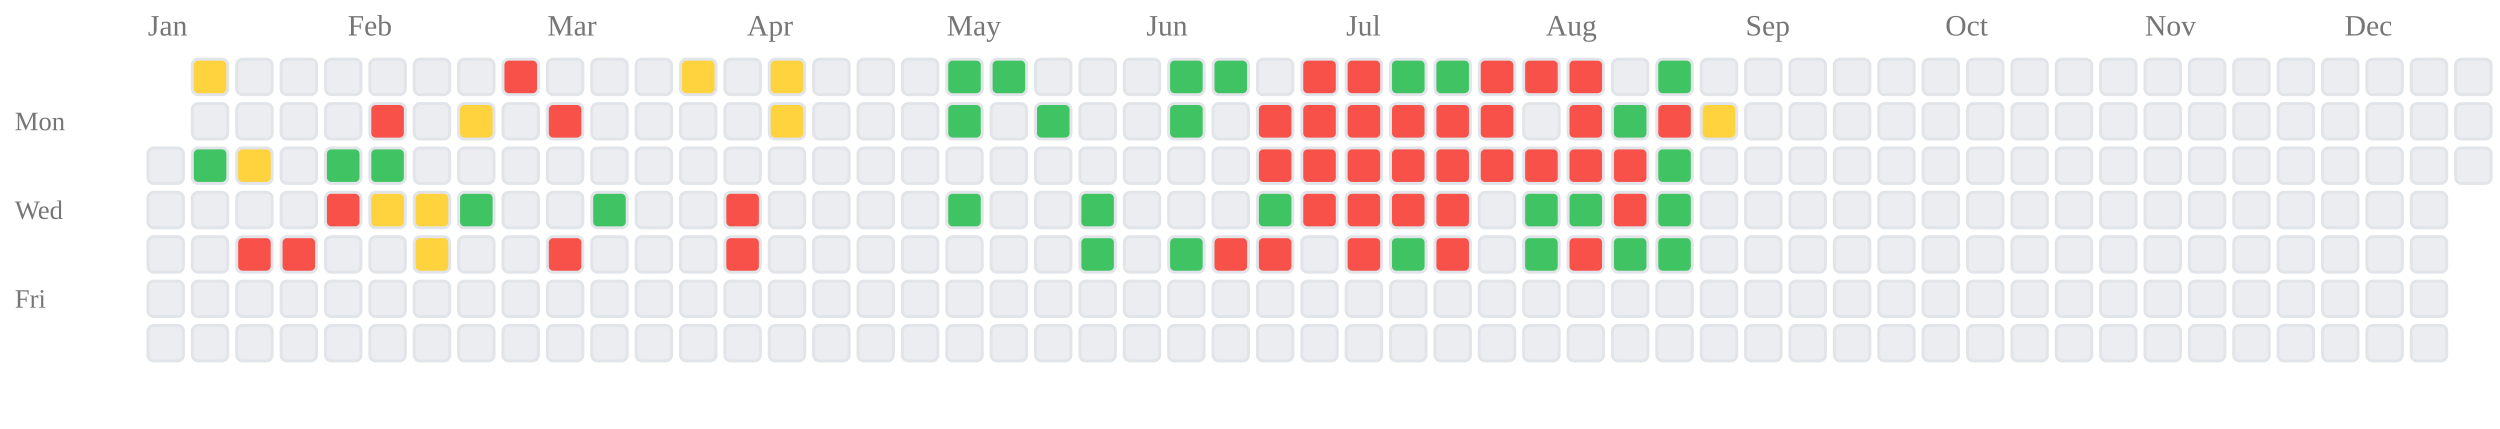
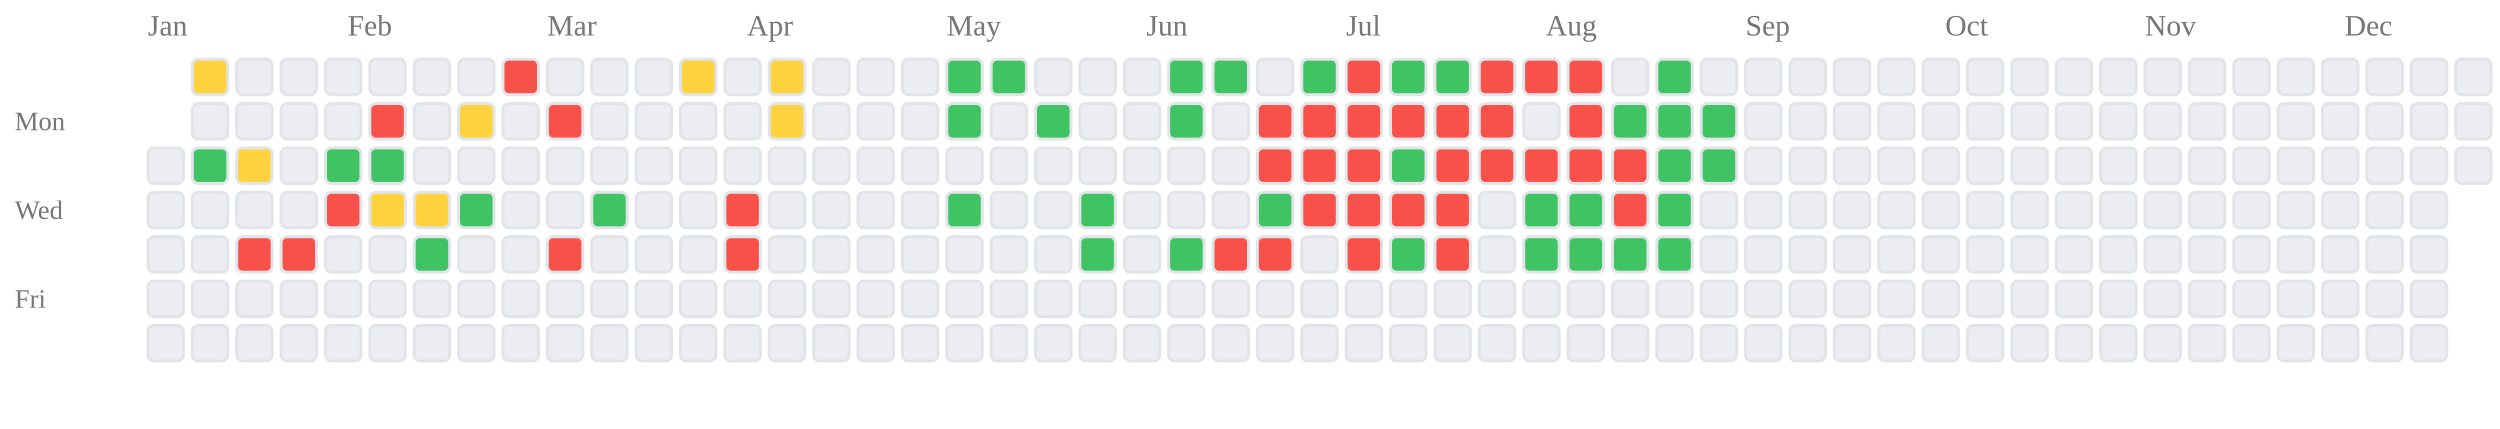
<svg xmlns="http://www.w3.org/2000/svg" width="845" height="145">
  <style>
        .month { font-size: 10px; fill: #767676; }
        .day { font-size: 9px; fill: #767676; }
        .cell { stroke: #e1e4e8; stroke-width: 1; }
        .cell-profit { fill: #40c463; }
        .cell-loss { fill: #f85149; }
        .cell-breakeven { fill: #ffd33d; }
        .cell-empty { fill: #ebedf0; }
    </style>
  <text x="50.0" y="12" class="month">Jan</text>
  <text x="117.5" y="12" class="month">Feb</text>
  <text x="185.0" y="12" class="month">Mar</text>
  <text x="252.5" y="12" class="month">Apr</text>
  <text x="320.0" y="12" class="month">May</text>
  <text x="387.5" y="12" class="month">Jun</text>
  <text x="455.0" y="12" class="month">Jul</text>
  <text x="522.5" y="12" class="month">Aug</text>
  <text x="590.0" y="12" class="month">Sep</text>
  <text x="657.5" y="12" class="month">Oct</text>
  <text x="725.0" y="12" class="month">Nov</text>
  <text x="792.5" y="12" class="month">Dec</text>
  <text x="5" y="44" class="day">Mon</text>
  <text x="5" y="74" class="day">Wed</text>
  <text x="5" y="104" class="day">Fri</text>
  <rect x="50" y="50" width="12" height="12" class="cell cell-empty" rx="2" ry="2" />
  <rect x="50" y="65" width="12" height="12" class="cell cell-empty" rx="2" ry="2" />
  <rect x="50" y="80" width="12" height="12" class="cell cell-empty" rx="2" ry="2" />
  <rect x="50" y="95" width="12" height="12" class="cell cell-empty" rx="2" ry="2" />
  <rect x="50" y="110" width="12" height="12" class="cell cell-empty" rx="2" ry="2" />
  <rect x="65" y="20" width="12" height="12" class="cell cell-breakeven" rx="2" ry="2" />
  <rect x="65" y="35" width="12" height="12" class="cell cell-empty" rx="2" ry="2" />
  <rect x="65" y="50" width="12" height="12" class="cell cell-profit" rx="2" ry="2" />
  <rect x="65" y="65" width="12" height="12" class="cell cell-empty" rx="2" ry="2" />
  <rect x="65" y="80" width="12" height="12" class="cell cell-empty" rx="2" ry="2" />
  <rect x="65" y="95" width="12" height="12" class="cell cell-empty" rx="2" ry="2" />
  <rect x="65" y="110" width="12" height="12" class="cell cell-empty" rx="2" ry="2" />
  <rect x="80" y="20" width="12" height="12" class="cell cell-empty" rx="2" ry="2" />
  <rect x="80" y="35" width="12" height="12" class="cell cell-empty" rx="2" ry="2" />
  <rect x="80" y="50" width="12" height="12" class="cell cell-breakeven" rx="2" ry="2" />
  <rect x="80" y="65" width="12" height="12" class="cell cell-empty" rx="2" ry="2" />
  <rect x="80" y="80" width="12" height="12" class="cell cell-loss" rx="2" ry="2" />
  <rect x="80" y="95" width="12" height="12" class="cell cell-empty" rx="2" ry="2" />
  <rect x="80" y="110" width="12" height="12" class="cell cell-empty" rx="2" ry="2" />
  <rect x="95" y="20" width="12" height="12" class="cell cell-empty" rx="2" ry="2" />
  <rect x="95" y="35" width="12" height="12" class="cell cell-empty" rx="2" ry="2" />
  <rect x="95" y="50" width="12" height="12" class="cell cell-empty" rx="2" ry="2" />
  <rect x="95" y="65" width="12" height="12" class="cell cell-empty" rx="2" ry="2" />
  <rect x="95" y="80" width="12" height="12" class="cell cell-loss" rx="2" ry="2" />
  <rect x="95" y="95" width="12" height="12" class="cell cell-empty" rx="2" ry="2" />
  <rect x="95" y="110" width="12" height="12" class="cell cell-empty" rx="2" ry="2" />
  <rect x="110" y="20" width="12" height="12" class="cell cell-empty" rx="2" ry="2" />
  <rect x="110" y="35" width="12" height="12" class="cell cell-empty" rx="2" ry="2" />
  <rect x="110" y="50" width="12" height="12" class="cell cell-profit" rx="2" ry="2" />
  <rect x="110" y="65" width="12" height="12" class="cell cell-loss" rx="2" ry="2" />
  <rect x="110" y="80" width="12" height="12" class="cell cell-empty" rx="2" ry="2" />
  <rect x="110" y="95" width="12" height="12" class="cell cell-empty" rx="2" ry="2" />
  <rect x="110" y="110" width="12" height="12" class="cell cell-empty" rx="2" ry="2" />
  <rect x="125" y="20" width="12" height="12" class="cell cell-empty" rx="2" ry="2" />
  <rect x="125" y="35" width="12" height="12" class="cell cell-loss" rx="2" ry="2" />
  <rect x="125" y="50" width="12" height="12" class="cell cell-profit" rx="2" ry="2" />
  <rect x="125" y="65" width="12" height="12" class="cell cell-breakeven" rx="2" ry="2" />
  <rect x="125" y="80" width="12" height="12" class="cell cell-empty" rx="2" ry="2" />
  <rect x="125" y="95" width="12" height="12" class="cell cell-empty" rx="2" ry="2" />
  <rect x="125" y="110" width="12" height="12" class="cell cell-empty" rx="2" ry="2" />
  <rect x="140" y="20" width="12" height="12" class="cell cell-empty" rx="2" ry="2" />
  <rect x="140" y="35" width="12" height="12" class="cell cell-empty" rx="2" ry="2" />
  <rect x="140" y="50" width="12" height="12" class="cell cell-empty" rx="2" ry="2" />
  <rect x="140" y="65" width="12" height="12" class="cell cell-breakeven" rx="2" ry="2" />
-   <rect x="140" y="80" width="12" height="12" class="cell cell-breakeven" rx="2" ry="2" />
+   <rect x="140" y="80" width="12" height="12" class="cell cell-profit" rx="2" ry="2" />
  <rect x="140" y="95" width="12" height="12" class="cell cell-empty" rx="2" ry="2" />
  <rect x="140" y="110" width="12" height="12" class="cell cell-empty" rx="2" ry="2" />
  <rect x="155" y="20" width="12" height="12" class="cell cell-empty" rx="2" ry="2" />
  <rect x="155" y="35" width="12" height="12" class="cell cell-breakeven" rx="2" ry="2" />
  <rect x="155" y="50" width="12" height="12" class="cell cell-empty" rx="2" ry="2" />
  <rect x="155" y="65" width="12" height="12" class="cell cell-profit" rx="2" ry="2" />
  <rect x="155" y="80" width="12" height="12" class="cell cell-empty" rx="2" ry="2" />
  <rect x="155" y="95" width="12" height="12" class="cell cell-empty" rx="2" ry="2" />
  <rect x="155" y="110" width="12" height="12" class="cell cell-empty" rx="2" ry="2" />
  <rect x="170" y="20" width="12" height="12" class="cell cell-loss" rx="2" ry="2" />
  <rect x="170" y="35" width="12" height="12" class="cell cell-empty" rx="2" ry="2" />
  <rect x="170" y="50" width="12" height="12" class="cell cell-empty" rx="2" ry="2" />
  <rect x="170" y="65" width="12" height="12" class="cell cell-empty" rx="2" ry="2" />
  <rect x="170" y="80" width="12" height="12" class="cell cell-empty" rx="2" ry="2" />
  <rect x="170" y="95" width="12" height="12" class="cell cell-empty" rx="2" ry="2" />
  <rect x="170" y="110" width="12" height="12" class="cell cell-empty" rx="2" ry="2" />
  <rect x="185" y="20" width="12" height="12" class="cell cell-empty" rx="2" ry="2" />
  <rect x="185" y="35" width="12" height="12" class="cell cell-loss" rx="2" ry="2" />
  <rect x="185" y="50" width="12" height="12" class="cell cell-empty" rx="2" ry="2" />
  <rect x="185" y="65" width="12" height="12" class="cell cell-empty" rx="2" ry="2" />
  <rect x="185" y="80" width="12" height="12" class="cell cell-loss" rx="2" ry="2" />
  <rect x="185" y="95" width="12" height="12" class="cell cell-empty" rx="2" ry="2" />
  <rect x="185" y="110" width="12" height="12" class="cell cell-empty" rx="2" ry="2" />
  <rect x="200" y="20" width="12" height="12" class="cell cell-empty" rx="2" ry="2" />
  <rect x="200" y="35" width="12" height="12" class="cell cell-empty" rx="2" ry="2" />
  <rect x="200" y="50" width="12" height="12" class="cell cell-empty" rx="2" ry="2" />
  <rect x="200" y="65" width="12" height="12" class="cell cell-profit" rx="2" ry="2" />
  <rect x="200" y="80" width="12" height="12" class="cell cell-empty" rx="2" ry="2" />
  <rect x="200" y="95" width="12" height="12" class="cell cell-empty" rx="2" ry="2" />
  <rect x="200" y="110" width="12" height="12" class="cell cell-empty" rx="2" ry="2" />
  <rect x="215" y="20" width="12" height="12" class="cell cell-empty" rx="2" ry="2" />
  <rect x="215" y="35" width="12" height="12" class="cell cell-empty" rx="2" ry="2" />
  <rect x="215" y="50" width="12" height="12" class="cell cell-empty" rx="2" ry="2" />
  <rect x="215" y="65" width="12" height="12" class="cell cell-empty" rx="2" ry="2" />
  <rect x="215" y="80" width="12" height="12" class="cell cell-empty" rx="2" ry="2" />
  <rect x="215" y="95" width="12" height="12" class="cell cell-empty" rx="2" ry="2" />
  <rect x="215" y="110" width="12" height="12" class="cell cell-empty" rx="2" ry="2" />
  <rect x="230" y="20" width="12" height="12" class="cell cell-breakeven" rx="2" ry="2" />
  <rect x="230" y="35" width="12" height="12" class="cell cell-empty" rx="2" ry="2" />
  <rect x="230" y="50" width="12" height="12" class="cell cell-empty" rx="2" ry="2" />
  <rect x="230" y="65" width="12" height="12" class="cell cell-empty" rx="2" ry="2" />
  <rect x="230" y="80" width="12" height="12" class="cell cell-empty" rx="2" ry="2" />
  <rect x="230" y="95" width="12" height="12" class="cell cell-empty" rx="2" ry="2" />
  <rect x="230" y="110" width="12" height="12" class="cell cell-empty" rx="2" ry="2" />
  <rect x="245" y="20" width="12" height="12" class="cell cell-empty" rx="2" ry="2" />
  <rect x="245" y="35" width="12" height="12" class="cell cell-empty" rx="2" ry="2" />
  <rect x="245" y="50" width="12" height="12" class="cell cell-empty" rx="2" ry="2" />
  <rect x="245" y="65" width="12" height="12" class="cell cell-loss" rx="2" ry="2" />
  <rect x="245" y="80" width="12" height="12" class="cell cell-loss" rx="2" ry="2" />
  <rect x="245" y="95" width="12" height="12" class="cell cell-empty" rx="2" ry="2" />
  <rect x="245" y="110" width="12" height="12" class="cell cell-empty" rx="2" ry="2" />
  <rect x="260" y="20" width="12" height="12" class="cell cell-breakeven" rx="2" ry="2" />
  <rect x="260" y="35" width="12" height="12" class="cell cell-breakeven" rx="2" ry="2" />
  <rect x="260" y="50" width="12" height="12" class="cell cell-empty" rx="2" ry="2" />
  <rect x="260" y="65" width="12" height="12" class="cell cell-empty" rx="2" ry="2" />
  <rect x="260" y="80" width="12" height="12" class="cell cell-empty" rx="2" ry="2" />
  <rect x="260" y="95" width="12" height="12" class="cell cell-empty" rx="2" ry="2" />
  <rect x="260" y="110" width="12" height="12" class="cell cell-empty" rx="2" ry="2" />
  <rect x="275" y="20" width="12" height="12" class="cell cell-empty" rx="2" ry="2" />
  <rect x="275" y="35" width="12" height="12" class="cell cell-empty" rx="2" ry="2" />
  <rect x="275" y="50" width="12" height="12" class="cell cell-empty" rx="2" ry="2" />
  <rect x="275" y="65" width="12" height="12" class="cell cell-empty" rx="2" ry="2" />
  <rect x="275" y="80" width="12" height="12" class="cell cell-empty" rx="2" ry="2" />
  <rect x="275" y="95" width="12" height="12" class="cell cell-empty" rx="2" ry="2" />
  <rect x="275" y="110" width="12" height="12" class="cell cell-empty" rx="2" ry="2" />
  <rect x="290" y="20" width="12" height="12" class="cell cell-empty" rx="2" ry="2" />
  <rect x="290" y="35" width="12" height="12" class="cell cell-empty" rx="2" ry="2" />
  <rect x="290" y="50" width="12" height="12" class="cell cell-empty" rx="2" ry="2" />
  <rect x="290" y="65" width="12" height="12" class="cell cell-empty" rx="2" ry="2" />
  <rect x="290" y="80" width="12" height="12" class="cell cell-empty" rx="2" ry="2" />
  <rect x="290" y="95" width="12" height="12" class="cell cell-empty" rx="2" ry="2" />
  <rect x="290" y="110" width="12" height="12" class="cell cell-empty" rx="2" ry="2" />
  <rect x="305" y="20" width="12" height="12" class="cell cell-empty" rx="2" ry="2" />
  <rect x="305" y="35" width="12" height="12" class="cell cell-empty" rx="2" ry="2" />
  <rect x="305" y="50" width="12" height="12" class="cell cell-empty" rx="2" ry="2" />
  <rect x="305" y="65" width="12" height="12" class="cell cell-empty" rx="2" ry="2" />
  <rect x="305" y="80" width="12" height="12" class="cell cell-empty" rx="2" ry="2" />
  <rect x="305" y="95" width="12" height="12" class="cell cell-empty" rx="2" ry="2" />
  <rect x="305" y="110" width="12" height="12" class="cell cell-empty" rx="2" ry="2" />
  <rect x="320" y="20" width="12" height="12" class="cell cell-profit" rx="2" ry="2" />
  <rect x="320" y="35" width="12" height="12" class="cell cell-profit" rx="2" ry="2" />
  <rect x="320" y="50" width="12" height="12" class="cell cell-empty" rx="2" ry="2" />
  <rect x="320" y="65" width="12" height="12" class="cell cell-profit" rx="2" ry="2" />
  <rect x="320" y="80" width="12" height="12" class="cell cell-empty" rx="2" ry="2" />
  <rect x="320" y="95" width="12" height="12" class="cell cell-empty" rx="2" ry="2" />
  <rect x="320" y="110" width="12" height="12" class="cell cell-empty" rx="2" ry="2" />
  <rect x="335" y="20" width="12" height="12" class="cell cell-profit" rx="2" ry="2" />
  <rect x="335" y="35" width="12" height="12" class="cell cell-empty" rx="2" ry="2" />
  <rect x="335" y="50" width="12" height="12" class="cell cell-empty" rx="2" ry="2" />
  <rect x="335" y="65" width="12" height="12" class="cell cell-empty" rx="2" ry="2" />
  <rect x="335" y="80" width="12" height="12" class="cell cell-empty" rx="2" ry="2" />
  <rect x="335" y="95" width="12" height="12" class="cell cell-empty" rx="2" ry="2" />
  <rect x="335" y="110" width="12" height="12" class="cell cell-empty" rx="2" ry="2" />
  <rect x="350" y="20" width="12" height="12" class="cell cell-empty" rx="2" ry="2" />
  <rect x="350" y="35" width="12" height="12" class="cell cell-profit" rx="2" ry="2" />
  <rect x="350" y="50" width="12" height="12" class="cell cell-empty" rx="2" ry="2" />
  <rect x="350" y="65" width="12" height="12" class="cell cell-empty" rx="2" ry="2" />
  <rect x="350" y="80" width="12" height="12" class="cell cell-empty" rx="2" ry="2" />
  <rect x="350" y="95" width="12" height="12" class="cell cell-empty" rx="2" ry="2" />
  <rect x="350" y="110" width="12" height="12" class="cell cell-empty" rx="2" ry="2" />
  <rect x="365" y="20" width="12" height="12" class="cell cell-empty" rx="2" ry="2" />
  <rect x="365" y="35" width="12" height="12" class="cell cell-empty" rx="2" ry="2" />
  <rect x="365" y="50" width="12" height="12" class="cell cell-empty" rx="2" ry="2" />
  <rect x="365" y="65" width="12" height="12" class="cell cell-profit" rx="2" ry="2" />
  <rect x="365" y="80" width="12" height="12" class="cell cell-profit" rx="2" ry="2" />
  <rect x="365" y="95" width="12" height="12" class="cell cell-empty" rx="2" ry="2" />
  <rect x="365" y="110" width="12" height="12" class="cell cell-empty" rx="2" ry="2" />
  <rect x="380" y="20" width="12" height="12" class="cell cell-empty" rx="2" ry="2" />
  <rect x="380" y="35" width="12" height="12" class="cell cell-empty" rx="2" ry="2" />
  <rect x="380" y="50" width="12" height="12" class="cell cell-empty" rx="2" ry="2" />
  <rect x="380" y="65" width="12" height="12" class="cell cell-empty" rx="2" ry="2" />
  <rect x="380" y="80" width="12" height="12" class="cell cell-empty" rx="2" ry="2" />
  <rect x="380" y="95" width="12" height="12" class="cell cell-empty" rx="2" ry="2" />
  <rect x="380" y="110" width="12" height="12" class="cell cell-empty" rx="2" ry="2" />
  <rect x="395" y="20" width="12" height="12" class="cell cell-profit" rx="2" ry="2" />
  <rect x="395" y="35" width="12" height="12" class="cell cell-profit" rx="2" ry="2" />
  <rect x="395" y="50" width="12" height="12" class="cell cell-empty" rx="2" ry="2" />
  <rect x="395" y="65" width="12" height="12" class="cell cell-empty" rx="2" ry="2" />
  <rect x="395" y="80" width="12" height="12" class="cell cell-profit" rx="2" ry="2" />
  <rect x="395" y="95" width="12" height="12" class="cell cell-empty" rx="2" ry="2" />
  <rect x="395" y="110" width="12" height="12" class="cell cell-empty" rx="2" ry="2" />
  <rect x="410" y="20" width="12" height="12" class="cell cell-profit" rx="2" ry="2" />
  <rect x="410" y="35" width="12" height="12" class="cell cell-empty" rx="2" ry="2" />
  <rect x="410" y="50" width="12" height="12" class="cell cell-empty" rx="2" ry="2" />
  <rect x="410" y="65" width="12" height="12" class="cell cell-empty" rx="2" ry="2" />
  <rect x="410" y="80" width="12" height="12" class="cell cell-loss" rx="2" ry="2" />
  <rect x="410" y="95" width="12" height="12" class="cell cell-empty" rx="2" ry="2" />
  <rect x="410" y="110" width="12" height="12" class="cell cell-empty" rx="2" ry="2" />
  <rect x="425" y="20" width="12" height="12" class="cell cell-empty" rx="2" ry="2" />
  <rect x="425" y="35" width="12" height="12" class="cell cell-loss" rx="2" ry="2" />
  <rect x="425" y="50" width="12" height="12" class="cell cell-loss" rx="2" ry="2" />
  <rect x="425" y="65" width="12" height="12" class="cell cell-profit" rx="2" ry="2" />
  <rect x="425" y="80" width="12" height="12" class="cell cell-loss" rx="2" ry="2" />
  <rect x="425" y="95" width="12" height="12" class="cell cell-empty" rx="2" ry="2" />
  <rect x="425" y="110" width="12" height="12" class="cell cell-empty" rx="2" ry="2" />
-   <rect x="440" y="20" width="12" height="12" class="cell cell-loss" rx="2" ry="2" />
+   <rect x="440" y="20" width="12" height="12" class="cell cell-profit" rx="2" ry="2" />
  <rect x="440" y="35" width="12" height="12" class="cell cell-loss" rx="2" ry="2" />
  <rect x="440" y="50" width="12" height="12" class="cell cell-loss" rx="2" ry="2" />
  <rect x="440" y="65" width="12" height="12" class="cell cell-loss" rx="2" ry="2" />
  <rect x="440" y="80" width="12" height="12" class="cell cell-empty" rx="2" ry="2" />
  <rect x="440" y="95" width="12" height="12" class="cell cell-empty" rx="2" ry="2" />
  <rect x="440" y="110" width="12" height="12" class="cell cell-empty" rx="2" ry="2" />
  <rect x="455" y="20" width="12" height="12" class="cell cell-loss" rx="2" ry="2" />
  <rect x="455" y="35" width="12" height="12" class="cell cell-loss" rx="2" ry="2" />
  <rect x="455" y="50" width="12" height="12" class="cell cell-loss" rx="2" ry="2" />
  <rect x="455" y="65" width="12" height="12" class="cell cell-loss" rx="2" ry="2" />
  <rect x="455" y="80" width="12" height="12" class="cell cell-loss" rx="2" ry="2" />
  <rect x="455" y="95" width="12" height="12" class="cell cell-empty" rx="2" ry="2" />
  <rect x="455" y="110" width="12" height="12" class="cell cell-empty" rx="2" ry="2" />
  <rect x="470" y="20" width="12" height="12" class="cell cell-profit" rx="2" ry="2" />
  <rect x="470" y="35" width="12" height="12" class="cell cell-loss" rx="2" ry="2" />
-   <rect x="470" y="50" width="12" height="12" class="cell cell-loss" rx="2" ry="2" />
+   <rect x="470" y="50" width="12" height="12" class="cell cell-profit" rx="2" ry="2" />
  <rect x="470" y="65" width="12" height="12" class="cell cell-loss" rx="2" ry="2" />
  <rect x="470" y="80" width="12" height="12" class="cell cell-profit" rx="2" ry="2" />
  <rect x="470" y="95" width="12" height="12" class="cell cell-empty" rx="2" ry="2" />
  <rect x="470" y="110" width="12" height="12" class="cell cell-empty" rx="2" ry="2" />
  <rect x="485" y="20" width="12" height="12" class="cell cell-profit" rx="2" ry="2" />
  <rect x="485" y="35" width="12" height="12" class="cell cell-loss" rx="2" ry="2" />
  <rect x="485" y="50" width="12" height="12" class="cell cell-loss" rx="2" ry="2" />
  <rect x="485" y="65" width="12" height="12" class="cell cell-loss" rx="2" ry="2" />
  <rect x="485" y="80" width="12" height="12" class="cell cell-loss" rx="2" ry="2" />
  <rect x="485" y="95" width="12" height="12" class="cell cell-empty" rx="2" ry="2" />
  <rect x="485" y="110" width="12" height="12" class="cell cell-empty" rx="2" ry="2" />
  <rect x="500" y="20" width="12" height="12" class="cell cell-loss" rx="2" ry="2" />
  <rect x="500" y="35" width="12" height="12" class="cell cell-loss" rx="2" ry="2" />
  <rect x="500" y="50" width="12" height="12" class="cell cell-loss" rx="2" ry="2" />
  <rect x="500" y="65" width="12" height="12" class="cell cell-empty" rx="2" ry="2" />
  <rect x="500" y="80" width="12" height="12" class="cell cell-empty" rx="2" ry="2" />
  <rect x="500" y="95" width="12" height="12" class="cell cell-empty" rx="2" ry="2" />
  <rect x="500" y="110" width="12" height="12" class="cell cell-empty" rx="2" ry="2" />
  <rect x="515" y="20" width="12" height="12" class="cell cell-loss" rx="2" ry="2" />
  <rect x="515" y="35" width="12" height="12" class="cell cell-empty" rx="2" ry="2" />
  <rect x="515" y="50" width="12" height="12" class="cell cell-loss" rx="2" ry="2" />
  <rect x="515" y="65" width="12" height="12" class="cell cell-profit" rx="2" ry="2" />
  <rect x="515" y="80" width="12" height="12" class="cell cell-profit" rx="2" ry="2" />
  <rect x="515" y="95" width="12" height="12" class="cell cell-empty" rx="2" ry="2" />
  <rect x="515" y="110" width="12" height="12" class="cell cell-empty" rx="2" ry="2" />
  <rect x="530" y="20" width="12" height="12" class="cell cell-loss" rx="2" ry="2" />
  <rect x="530" y="35" width="12" height="12" class="cell cell-loss" rx="2" ry="2" />
  <rect x="530" y="50" width="12" height="12" class="cell cell-loss" rx="2" ry="2" />
  <rect x="530" y="65" width="12" height="12" class="cell cell-profit" rx="2" ry="2" />
-   <rect x="530" y="80" width="12" height="12" class="cell cell-loss" rx="2" ry="2" />
+   <rect x="530" y="80" width="12" height="12" class="cell cell-profit" rx="2" ry="2" />
  <rect x="530" y="95" width="12" height="12" class="cell cell-empty" rx="2" ry="2" />
  <rect x="530" y="110" width="12" height="12" class="cell cell-empty" rx="2" ry="2" />
  <rect x="545" y="20" width="12" height="12" class="cell cell-empty" rx="2" ry="2" />
  <rect x="545" y="35" width="12" height="12" class="cell cell-profit" rx="2" ry="2" />
  <rect x="545" y="50" width="12" height="12" class="cell cell-loss" rx="2" ry="2" />
  <rect x="545" y="65" width="12" height="12" class="cell cell-loss" rx="2" ry="2" />
  <rect x="545" y="80" width="12" height="12" class="cell cell-profit" rx="2" ry="2" />
  <rect x="545" y="95" width="12" height="12" class="cell cell-empty" rx="2" ry="2" />
  <rect x="545" y="110" width="12" height="12" class="cell cell-empty" rx="2" ry="2" />
  <rect x="560" y="20" width="12" height="12" class="cell cell-profit" rx="2" ry="2" />
-   <rect x="560" y="35" width="12" height="12" class="cell cell-loss" rx="2" ry="2" />
+   <rect x="560" y="35" width="12" height="12" class="cell cell-profit" rx="2" ry="2" />
  <rect x="560" y="50" width="12" height="12" class="cell cell-profit" rx="2" ry="2" />
  <rect x="560" y="65" width="12" height="12" class="cell cell-profit" rx="2" ry="2" />
  <rect x="560" y="80" width="12" height="12" class="cell cell-profit" rx="2" ry="2" />
  <rect x="560" y="95" width="12" height="12" class="cell cell-empty" rx="2" ry="2" />
  <rect x="560" y="110" width="12" height="12" class="cell cell-empty" rx="2" ry="2" />
  <rect x="575" y="20" width="12" height="12" class="cell cell-empty" rx="2" ry="2" />
-   <rect x="575" y="35" width="12" height="12" class="cell cell-breakeven" rx="2" ry="2" />
-   <rect x="575" y="50" width="12" height="12" class="cell cell-empty" rx="2" ry="2" />
+   <rect x="575" y="35" width="12" height="12" class="cell cell-profit" rx="2" ry="2" />
+   <rect x="575" y="50" width="12" height="12" class="cell cell-profit" rx="2" ry="2" />
  <rect x="575" y="65" width="12" height="12" class="cell cell-empty" rx="2" ry="2" />
  <rect x="575" y="80" width="12" height="12" class="cell cell-empty" rx="2" ry="2" />
  <rect x="575" y="95" width="12" height="12" class="cell cell-empty" rx="2" ry="2" />
  <rect x="575" y="110" width="12" height="12" class="cell cell-empty" rx="2" ry="2" />
  <rect x="590" y="20" width="12" height="12" class="cell cell-empty" rx="2" ry="2" />
  <rect x="590" y="35" width="12" height="12" class="cell cell-empty" rx="2" ry="2" />
  <rect x="590" y="50" width="12" height="12" class="cell cell-empty" rx="2" ry="2" />
  <rect x="590" y="65" width="12" height="12" class="cell cell-empty" rx="2" ry="2" />
  <rect x="590" y="80" width="12" height="12" class="cell cell-empty" rx="2" ry="2" />
  <rect x="590" y="95" width="12" height="12" class="cell cell-empty" rx="2" ry="2" />
  <rect x="590" y="110" width="12" height="12" class="cell cell-empty" rx="2" ry="2" />
  <rect x="605" y="20" width="12" height="12" class="cell cell-empty" rx="2" ry="2" />
  <rect x="605" y="35" width="12" height="12" class="cell cell-empty" rx="2" ry="2" />
  <rect x="605" y="50" width="12" height="12" class="cell cell-empty" rx="2" ry="2" />
  <rect x="605" y="65" width="12" height="12" class="cell cell-empty" rx="2" ry="2" />
  <rect x="605" y="80" width="12" height="12" class="cell cell-empty" rx="2" ry="2" />
  <rect x="605" y="95" width="12" height="12" class="cell cell-empty" rx="2" ry="2" />
  <rect x="605" y="110" width="12" height="12" class="cell cell-empty" rx="2" ry="2" />
  <rect x="620" y="20" width="12" height="12" class="cell cell-empty" rx="2" ry="2" />
  <rect x="620" y="35" width="12" height="12" class="cell cell-empty" rx="2" ry="2" />
  <rect x="620" y="50" width="12" height="12" class="cell cell-empty" rx="2" ry="2" />
  <rect x="620" y="65" width="12" height="12" class="cell cell-empty" rx="2" ry="2" />
  <rect x="620" y="80" width="12" height="12" class="cell cell-empty" rx="2" ry="2" />
  <rect x="620" y="95" width="12" height="12" class="cell cell-empty" rx="2" ry="2" />
  <rect x="620" y="110" width="12" height="12" class="cell cell-empty" rx="2" ry="2" />
  <rect x="635" y="20" width="12" height="12" class="cell cell-empty" rx="2" ry="2" />
  <rect x="635" y="35" width="12" height="12" class="cell cell-empty" rx="2" ry="2" />
  <rect x="635" y="50" width="12" height="12" class="cell cell-empty" rx="2" ry="2" />
  <rect x="635" y="65" width="12" height="12" class="cell cell-empty" rx="2" ry="2" />
  <rect x="635" y="80" width="12" height="12" class="cell cell-empty" rx="2" ry="2" />
  <rect x="635" y="95" width="12" height="12" class="cell cell-empty" rx="2" ry="2" />
  <rect x="635" y="110" width="12" height="12" class="cell cell-empty" rx="2" ry="2" />
  <rect x="650" y="20" width="12" height="12" class="cell cell-empty" rx="2" ry="2" />
  <rect x="650" y="35" width="12" height="12" class="cell cell-empty" rx="2" ry="2" />
  <rect x="650" y="50" width="12" height="12" class="cell cell-empty" rx="2" ry="2" />
  <rect x="650" y="65" width="12" height="12" class="cell cell-empty" rx="2" ry="2" />
  <rect x="650" y="80" width="12" height="12" class="cell cell-empty" rx="2" ry="2" />
  <rect x="650" y="95" width="12" height="12" class="cell cell-empty" rx="2" ry="2" />
  <rect x="650" y="110" width="12" height="12" class="cell cell-empty" rx="2" ry="2" />
  <rect x="665" y="20" width="12" height="12" class="cell cell-empty" rx="2" ry="2" />
  <rect x="665" y="35" width="12" height="12" class="cell cell-empty" rx="2" ry="2" />
  <rect x="665" y="50" width="12" height="12" class="cell cell-empty" rx="2" ry="2" />
  <rect x="665" y="65" width="12" height="12" class="cell cell-empty" rx="2" ry="2" />
  <rect x="665" y="80" width="12" height="12" class="cell cell-empty" rx="2" ry="2" />
  <rect x="665" y="95" width="12" height="12" class="cell cell-empty" rx="2" ry="2" />
  <rect x="665" y="110" width="12" height="12" class="cell cell-empty" rx="2" ry="2" />
  <rect x="680" y="20" width="12" height="12" class="cell cell-empty" rx="2" ry="2" />
  <rect x="680" y="35" width="12" height="12" class="cell cell-empty" rx="2" ry="2" />
  <rect x="680" y="50" width="12" height="12" class="cell cell-empty" rx="2" ry="2" />
  <rect x="680" y="65" width="12" height="12" class="cell cell-empty" rx="2" ry="2" />
  <rect x="680" y="80" width="12" height="12" class="cell cell-empty" rx="2" ry="2" />
  <rect x="680" y="95" width="12" height="12" class="cell cell-empty" rx="2" ry="2" />
  <rect x="680" y="110" width="12" height="12" class="cell cell-empty" rx="2" ry="2" />
  <rect x="695" y="20" width="12" height="12" class="cell cell-empty" rx="2" ry="2" />
  <rect x="695" y="35" width="12" height="12" class="cell cell-empty" rx="2" ry="2" />
  <rect x="695" y="50" width="12" height="12" class="cell cell-empty" rx="2" ry="2" />
  <rect x="695" y="65" width="12" height="12" class="cell cell-empty" rx="2" ry="2" />
  <rect x="695" y="80" width="12" height="12" class="cell cell-empty" rx="2" ry="2" />
  <rect x="695" y="95" width="12" height="12" class="cell cell-empty" rx="2" ry="2" />
  <rect x="695" y="110" width="12" height="12" class="cell cell-empty" rx="2" ry="2" />
  <rect x="710" y="20" width="12" height="12" class="cell cell-empty" rx="2" ry="2" />
  <rect x="710" y="35" width="12" height="12" class="cell cell-empty" rx="2" ry="2" />
  <rect x="710" y="50" width="12" height="12" class="cell cell-empty" rx="2" ry="2" />
  <rect x="710" y="65" width="12" height="12" class="cell cell-empty" rx="2" ry="2" />
  <rect x="710" y="80" width="12" height="12" class="cell cell-empty" rx="2" ry="2" />
  <rect x="710" y="95" width="12" height="12" class="cell cell-empty" rx="2" ry="2" />
  <rect x="710" y="110" width="12" height="12" class="cell cell-empty" rx="2" ry="2" />
  <rect x="725" y="20" width="12" height="12" class="cell cell-empty" rx="2" ry="2" />
  <rect x="725" y="35" width="12" height="12" class="cell cell-empty" rx="2" ry="2" />
  <rect x="725" y="50" width="12" height="12" class="cell cell-empty" rx="2" ry="2" />
  <rect x="725" y="65" width="12" height="12" class="cell cell-empty" rx="2" ry="2" />
  <rect x="725" y="80" width="12" height="12" class="cell cell-empty" rx="2" ry="2" />
  <rect x="725" y="95" width="12" height="12" class="cell cell-empty" rx="2" ry="2" />
  <rect x="725" y="110" width="12" height="12" class="cell cell-empty" rx="2" ry="2" />
  <rect x="740" y="20" width="12" height="12" class="cell cell-empty" rx="2" ry="2" />
  <rect x="740" y="35" width="12" height="12" class="cell cell-empty" rx="2" ry="2" />
  <rect x="740" y="50" width="12" height="12" class="cell cell-empty" rx="2" ry="2" />
  <rect x="740" y="65" width="12" height="12" class="cell cell-empty" rx="2" ry="2" />
  <rect x="740" y="80" width="12" height="12" class="cell cell-empty" rx="2" ry="2" />
  <rect x="740" y="95" width="12" height="12" class="cell cell-empty" rx="2" ry="2" />
  <rect x="740" y="110" width="12" height="12" class="cell cell-empty" rx="2" ry="2" />
  <rect x="755" y="20" width="12" height="12" class="cell cell-empty" rx="2" ry="2" />
  <rect x="755" y="35" width="12" height="12" class="cell cell-empty" rx="2" ry="2" />
  <rect x="755" y="50" width="12" height="12" class="cell cell-empty" rx="2" ry="2" />
  <rect x="755" y="65" width="12" height="12" class="cell cell-empty" rx="2" ry="2" />
  <rect x="755" y="80" width="12" height="12" class="cell cell-empty" rx="2" ry="2" />
  <rect x="755" y="95" width="12" height="12" class="cell cell-empty" rx="2" ry="2" />
  <rect x="755" y="110" width="12" height="12" class="cell cell-empty" rx="2" ry="2" />
  <rect x="770" y="20" width="12" height="12" class="cell cell-empty" rx="2" ry="2" />
  <rect x="770" y="35" width="12" height="12" class="cell cell-empty" rx="2" ry="2" />
  <rect x="770" y="50" width="12" height="12" class="cell cell-empty" rx="2" ry="2" />
  <rect x="770" y="65" width="12" height="12" class="cell cell-empty" rx="2" ry="2" />
  <rect x="770" y="80" width="12" height="12" class="cell cell-empty" rx="2" ry="2" />
  <rect x="770" y="95" width="12" height="12" class="cell cell-empty" rx="2" ry="2" />
  <rect x="770" y="110" width="12" height="12" class="cell cell-empty" rx="2" ry="2" />
  <rect x="785" y="20" width="12" height="12" class="cell cell-empty" rx="2" ry="2" />
  <rect x="785" y="35" width="12" height="12" class="cell cell-empty" rx="2" ry="2" />
  <rect x="785" y="50" width="12" height="12" class="cell cell-empty" rx="2" ry="2" />
  <rect x="785" y="65" width="12" height="12" class="cell cell-empty" rx="2" ry="2" />
  <rect x="785" y="80" width="12" height="12" class="cell cell-empty" rx="2" ry="2" />
  <rect x="785" y="95" width="12" height="12" class="cell cell-empty" rx="2" ry="2" />
  <rect x="785" y="110" width="12" height="12" class="cell cell-empty" rx="2" ry="2" />
  <rect x="800" y="20" width="12" height="12" class="cell cell-empty" rx="2" ry="2" />
  <rect x="800" y="35" width="12" height="12" class="cell cell-empty" rx="2" ry="2" />
  <rect x="800" y="50" width="12" height="12" class="cell cell-empty" rx="2" ry="2" />
  <rect x="800" y="65" width="12" height="12" class="cell cell-empty" rx="2" ry="2" />
  <rect x="800" y="80" width="12" height="12" class="cell cell-empty" rx="2" ry="2" />
  <rect x="800" y="95" width="12" height="12" class="cell cell-empty" rx="2" ry="2" />
  <rect x="800" y="110" width="12" height="12" class="cell cell-empty" rx="2" ry="2" />
  <rect x="815" y="20" width="12" height="12" class="cell cell-empty" rx="2" ry="2" />
  <rect x="815" y="35" width="12" height="12" class="cell cell-empty" rx="2" ry="2" />
  <rect x="815" y="50" width="12" height="12" class="cell cell-empty" rx="2" ry="2" />
  <rect x="815" y="65" width="12" height="12" class="cell cell-empty" rx="2" ry="2" />
  <rect x="815" y="80" width="12" height="12" class="cell cell-empty" rx="2" ry="2" />
  <rect x="815" y="95" width="12" height="12" class="cell cell-empty" rx="2" ry="2" />
  <rect x="815" y="110" width="12" height="12" class="cell cell-empty" rx="2" ry="2" />
  <rect x="830" y="20" width="12" height="12" class="cell cell-empty" rx="2" ry="2" />
  <rect x="830" y="35" width="12" height="12" class="cell cell-empty" rx="2" ry="2" />
  <rect x="830" y="50" width="12" height="12" class="cell cell-empty" rx="2" ry="2" />
</svg>
